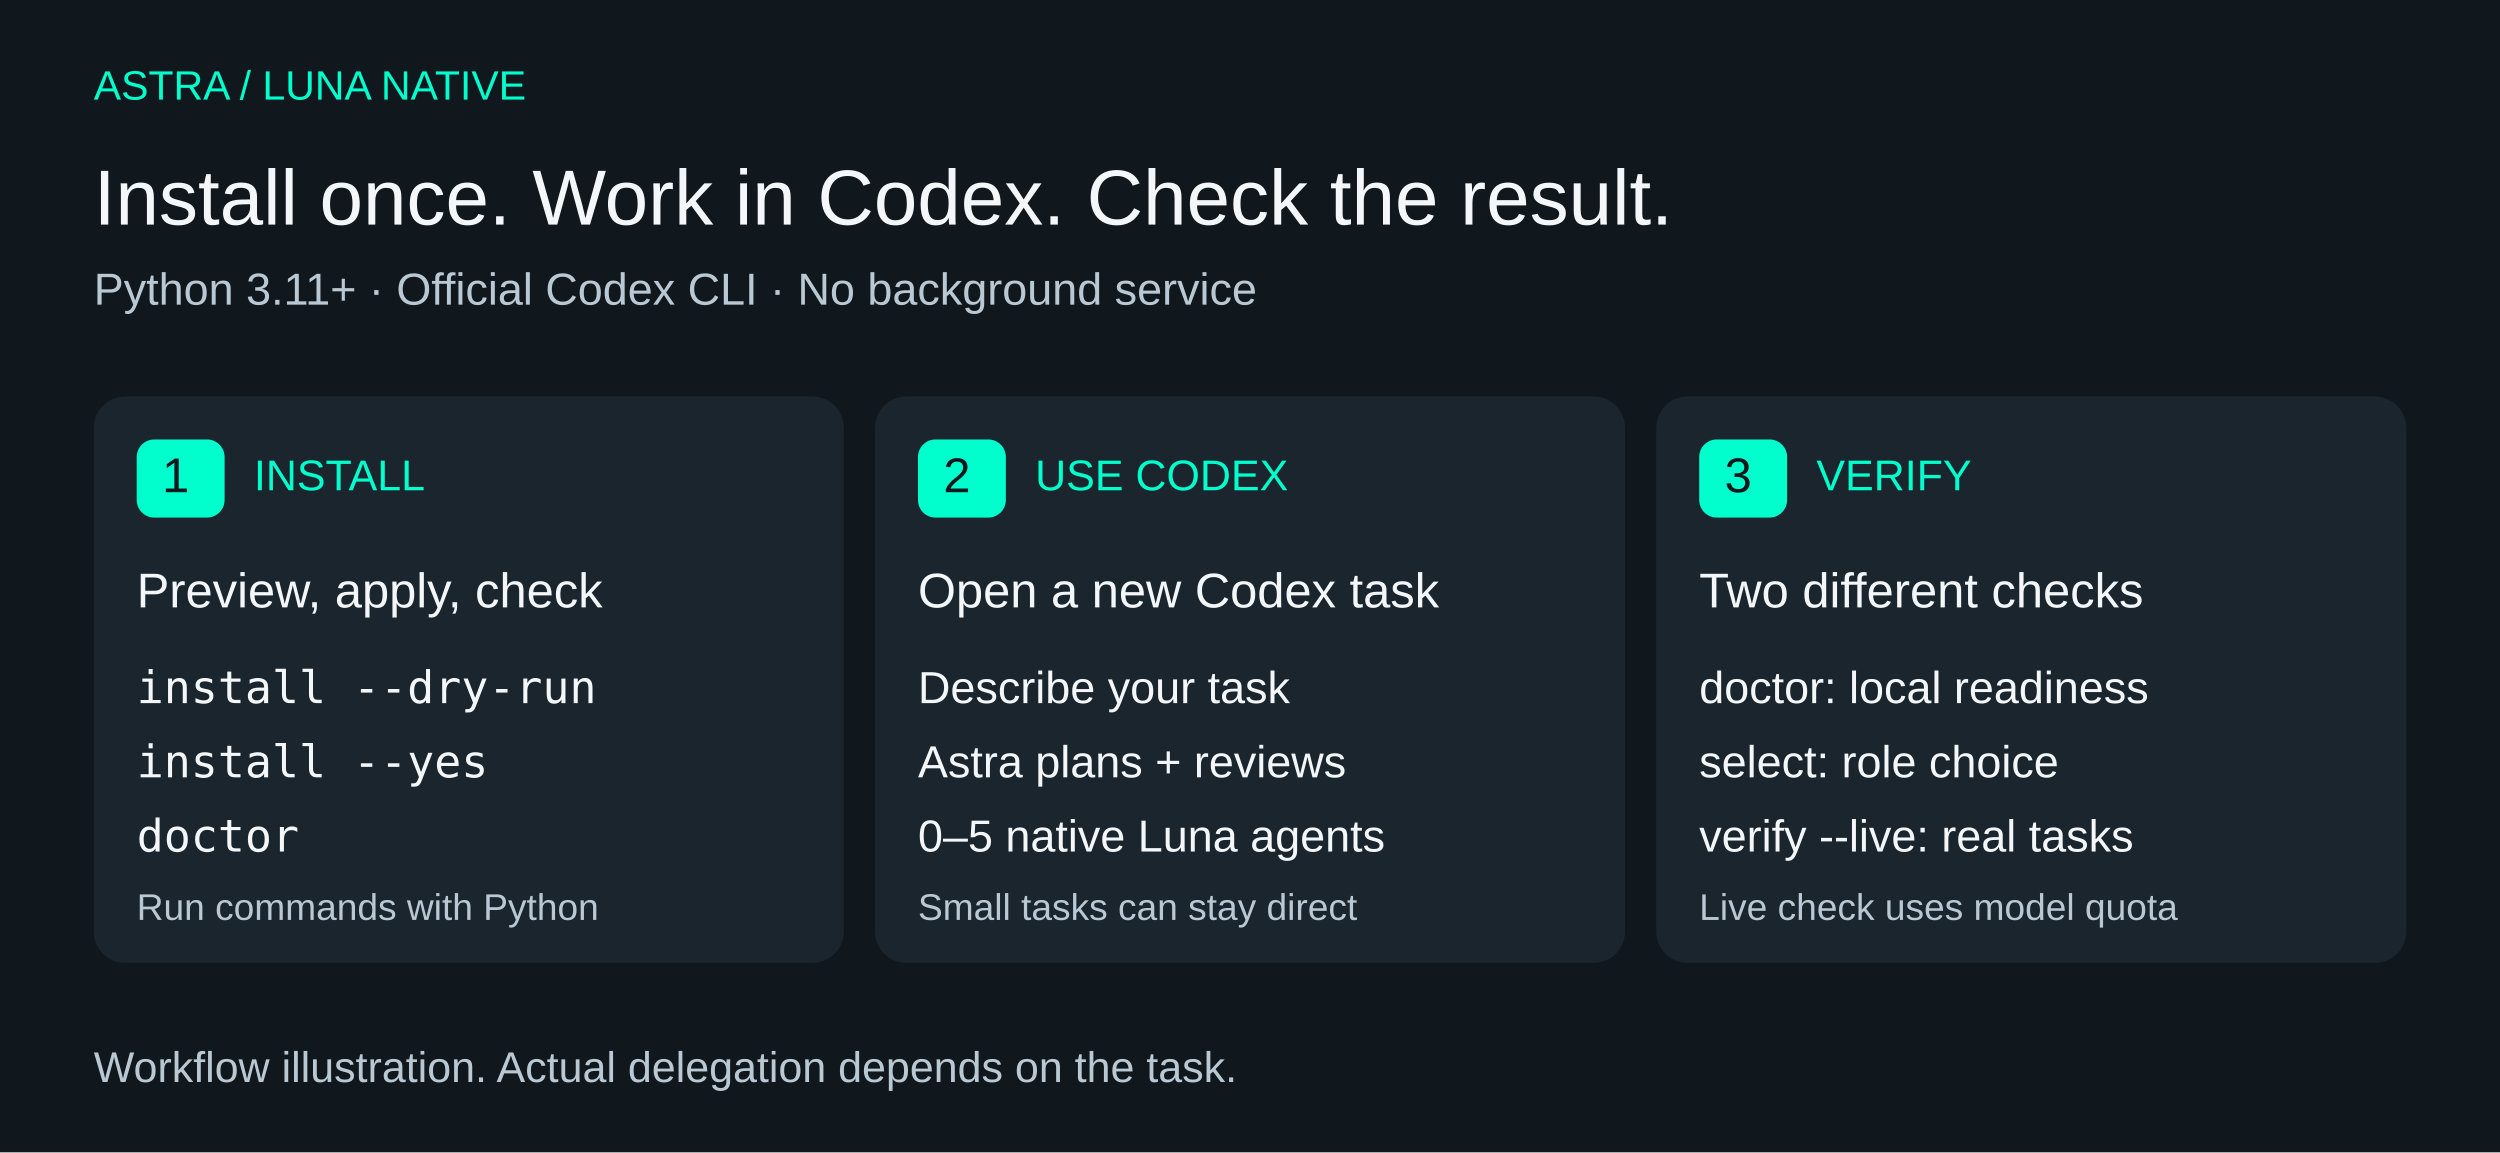
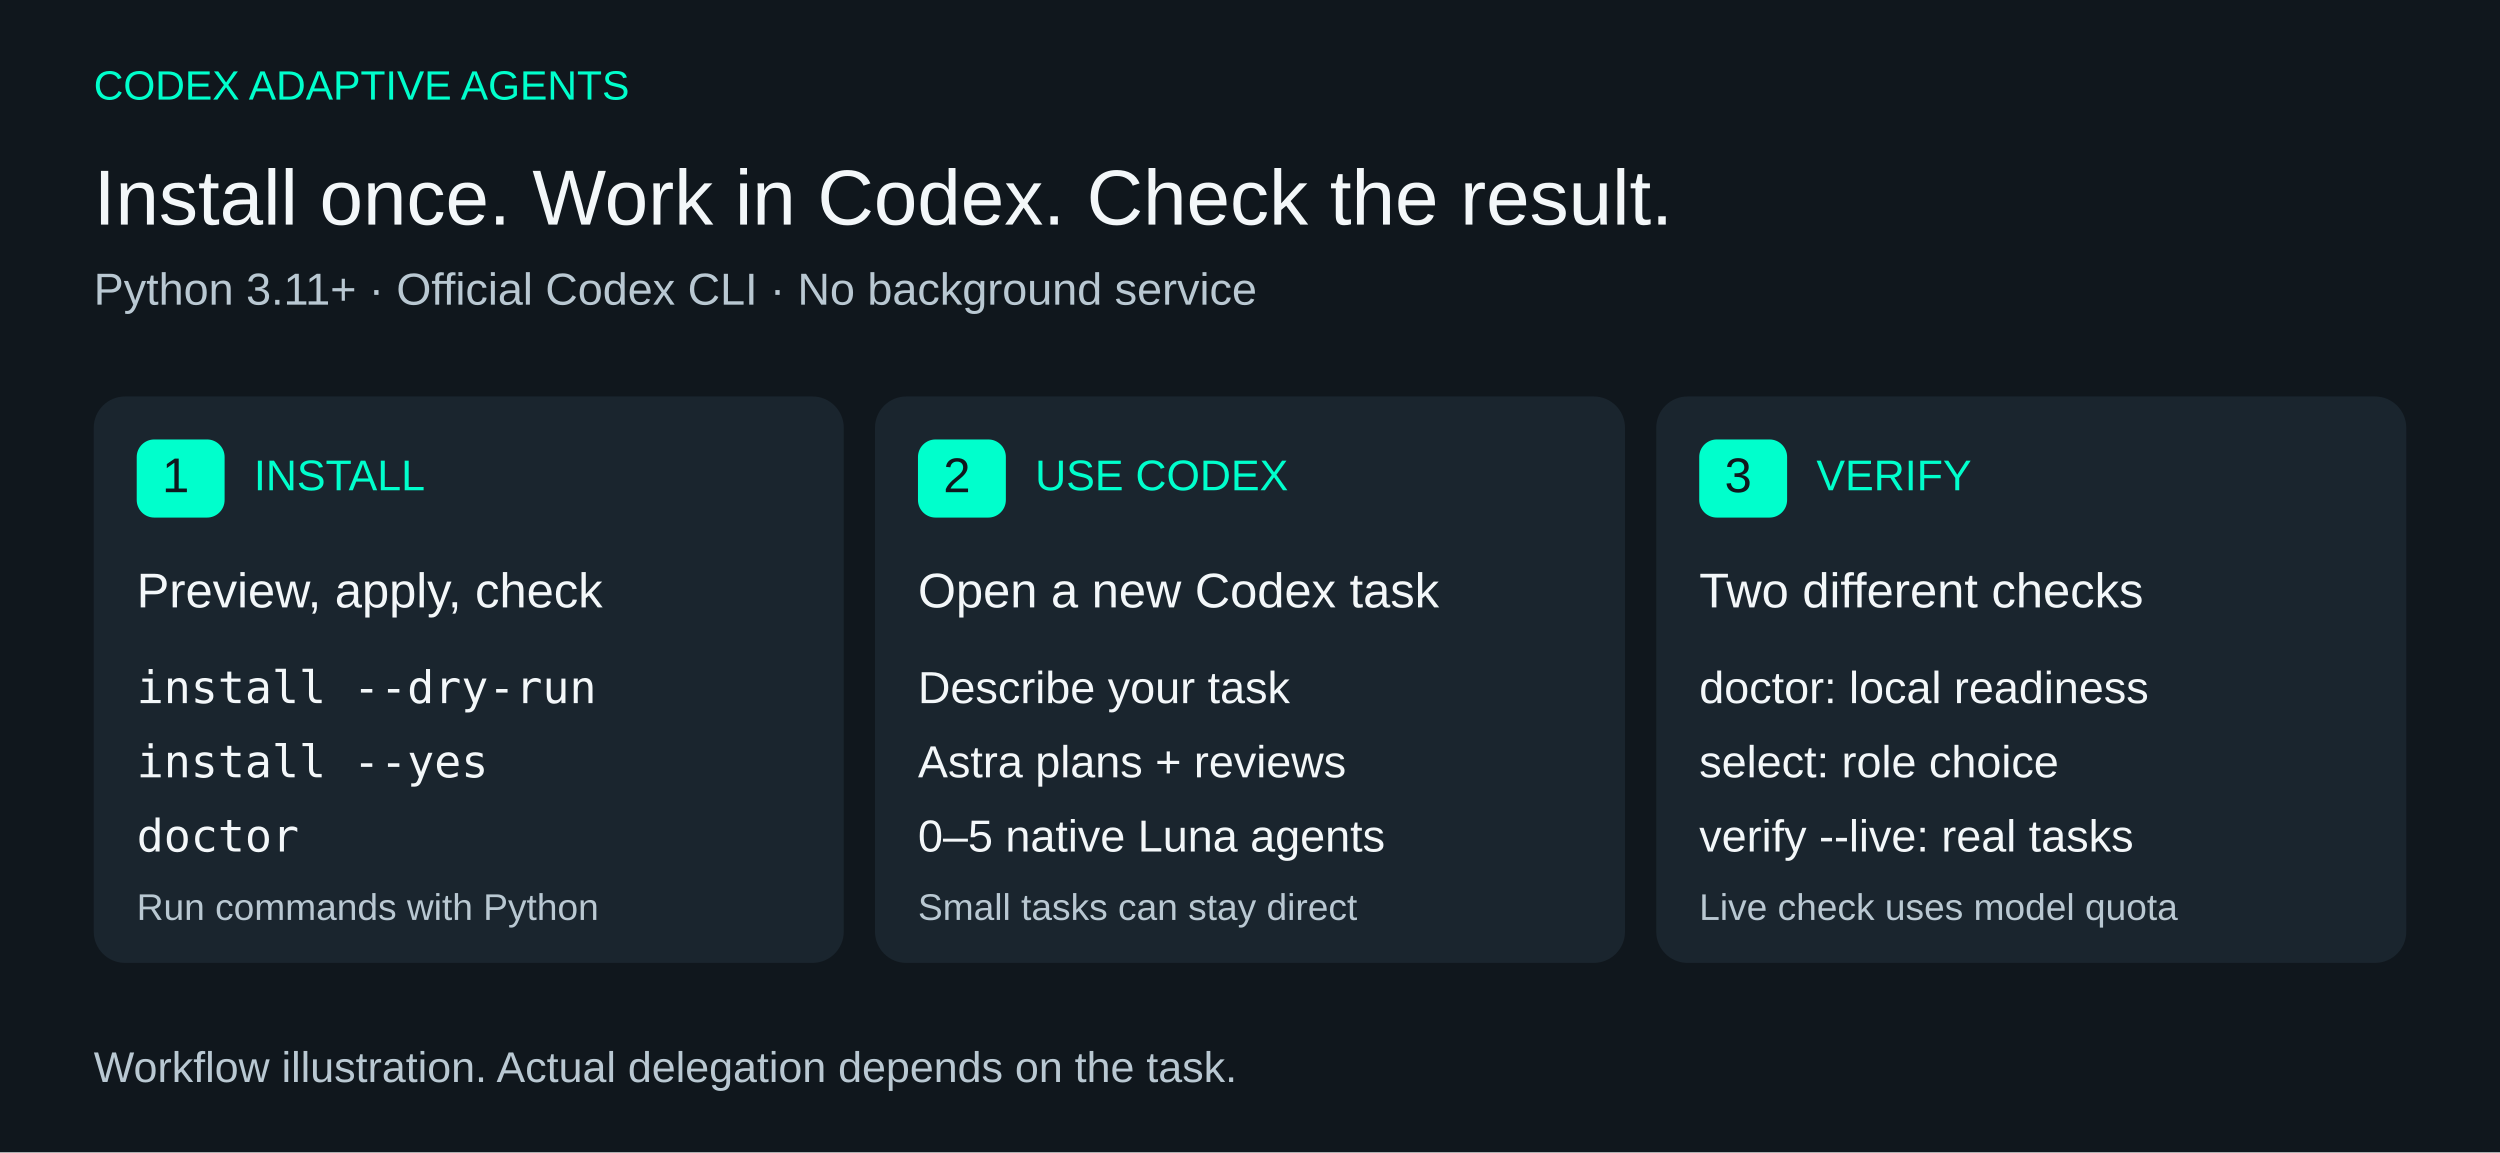
<svg xmlns="http://www.w3.org/2000/svg" width="1280" height="590" viewBox="0 0 1280 590" role="img">
  <rect width="1280" height="590" fill="#10171D" />
-   <text x="48" y="51" fill="#00FFCC" font-size="21" font-family="Arial, Hiragino Sans GB, Microsoft YaHei, sans-serif">ASTRA / LUNA NATIVE</text>
+   <text x="48" y="51" fill="#00FFCC" font-size="21" font-family="Arial, Hiragino Sans GB, Microsoft YaHei, sans-serif">CODEX ADAPTIVE AGENTS</text>
  <text x="48" y="115" fill="#F3F7F9" font-size="40" font-family="Arial, Hiragino Sans GB, Microsoft YaHei, sans-serif">Install once. Work in Codex. Check the result.</text>
  <text x="48" y="156" fill="#B9C8D2" font-size="23" font-family="Arial, Hiragino Sans GB, Microsoft YaHei, sans-serif">Python 3.11+  ·  Official Codex CLI  ·  No background service</text>
  <rect x="48" y="203" width="384" height="290" rx="16" fill="#1A252E" />
  <rect x="70" y="225" width="45" height="40" rx="9" fill="#00FFCC" />
  <text x="83" y="252" fill="#10171D" font-size="25" font-family="Arial, Hiragino Sans GB, Microsoft YaHei, sans-serif">1</text>
  <text x="130" y="251" fill="#00FFCC" font-size="22" font-family="Arial, Hiragino Sans GB, Microsoft YaHei, sans-serif">INSTALL</text>
  <text x="70" y="311" fill="#F3F7F9" font-size="25" font-family="Arial, Hiragino Sans GB, Microsoft YaHei, sans-serif">Preview, apply, check</text>
  <text x="70" y="360" fill="#F3F7F9" font-size="23" font-family="ui-monospace, Menlo, monospace">install --dry-run</text>
  <text x="70" y="398" fill="#F3F7F9" font-size="23" font-family="ui-monospace, Menlo, monospace">install --yes</text>
  <text x="70" y="436" fill="#F3F7F9" font-size="23" font-family="ui-monospace, Menlo, monospace">doctor</text>
  <text x="70" y="471" fill="#B9C8D2" font-size="19" font-family="Arial, Hiragino Sans GB, Microsoft YaHei, sans-serif">Run commands with Python</text>
  <rect x="448" y="203" width="384" height="290" rx="16" fill="#1A252E" />
  <rect x="470" y="225" width="45" height="40" rx="9" fill="#00FFCC" />
  <text x="483" y="252" fill="#10171D" font-size="25" font-family="Arial, Hiragino Sans GB, Microsoft YaHei, sans-serif">2</text>
  <text x="530" y="251" fill="#00FFCC" font-size="22" font-family="Arial, Hiragino Sans GB, Microsoft YaHei, sans-serif">USE CODEX</text>
  <text x="470" y="311" fill="#F3F7F9" font-size="25" font-family="Arial, Hiragino Sans GB, Microsoft YaHei, sans-serif">Open a new Codex task</text>
  <text x="470" y="360" fill="#F3F7F9" font-size="23" font-family="Arial, Hiragino Sans GB, Microsoft YaHei, sans-serif">Describe your task</text>
  <text x="470" y="398" fill="#F3F7F9" font-size="23" font-family="Arial, Hiragino Sans GB, Microsoft YaHei, sans-serif">Astra plans + reviews</text>
  <text x="470" y="436" fill="#F3F7F9" font-size="23" font-family="Arial, Hiragino Sans GB, Microsoft YaHei, sans-serif">0–5 native Luna agents</text>
  <text x="470" y="471" fill="#B9C8D2" font-size="19" font-family="Arial, Hiragino Sans GB, Microsoft YaHei, sans-serif">Small tasks can stay direct</text>
  <rect x="848" y="203" width="384" height="290" rx="16" fill="#1A252E" />
  <rect x="870" y="225" width="45" height="40" rx="9" fill="#00FFCC" />
  <text x="883" y="252" fill="#10171D" font-size="25" font-family="Arial, Hiragino Sans GB, Microsoft YaHei, sans-serif">3</text>
  <text x="930" y="251" fill="#00FFCC" font-size="22" font-family="Arial, Hiragino Sans GB, Microsoft YaHei, sans-serif">VERIFY</text>
  <text x="870" y="311" fill="#F3F7F9" font-size="25" font-family="Arial, Hiragino Sans GB, Microsoft YaHei, sans-serif">Two different checks</text>
  <text x="870" y="360" fill="#F3F7F9" font-size="23" font-family="Arial, Hiragino Sans GB, Microsoft YaHei, sans-serif">doctor: local readiness</text>
  <text x="870" y="398" fill="#F3F7F9" font-size="23" font-family="Arial, Hiragino Sans GB, Microsoft YaHei, sans-serif">select: role choice</text>
  <text x="870" y="436" fill="#F3F7F9" font-size="23" font-family="Arial, Hiragino Sans GB, Microsoft YaHei, sans-serif">verify --live: real tasks</text>
  <text x="870" y="471" fill="#B9C8D2" font-size="19" font-family="Arial, Hiragino Sans GB, Microsoft YaHei, sans-serif">Live check uses model quota</text>
  <text x="48" y="554" fill="#B9C8D2" font-size="22" font-family="Arial, Hiragino Sans GB, Microsoft YaHei, sans-serif">Workflow illustration. Actual delegation depends on the task.</text>
</svg>
